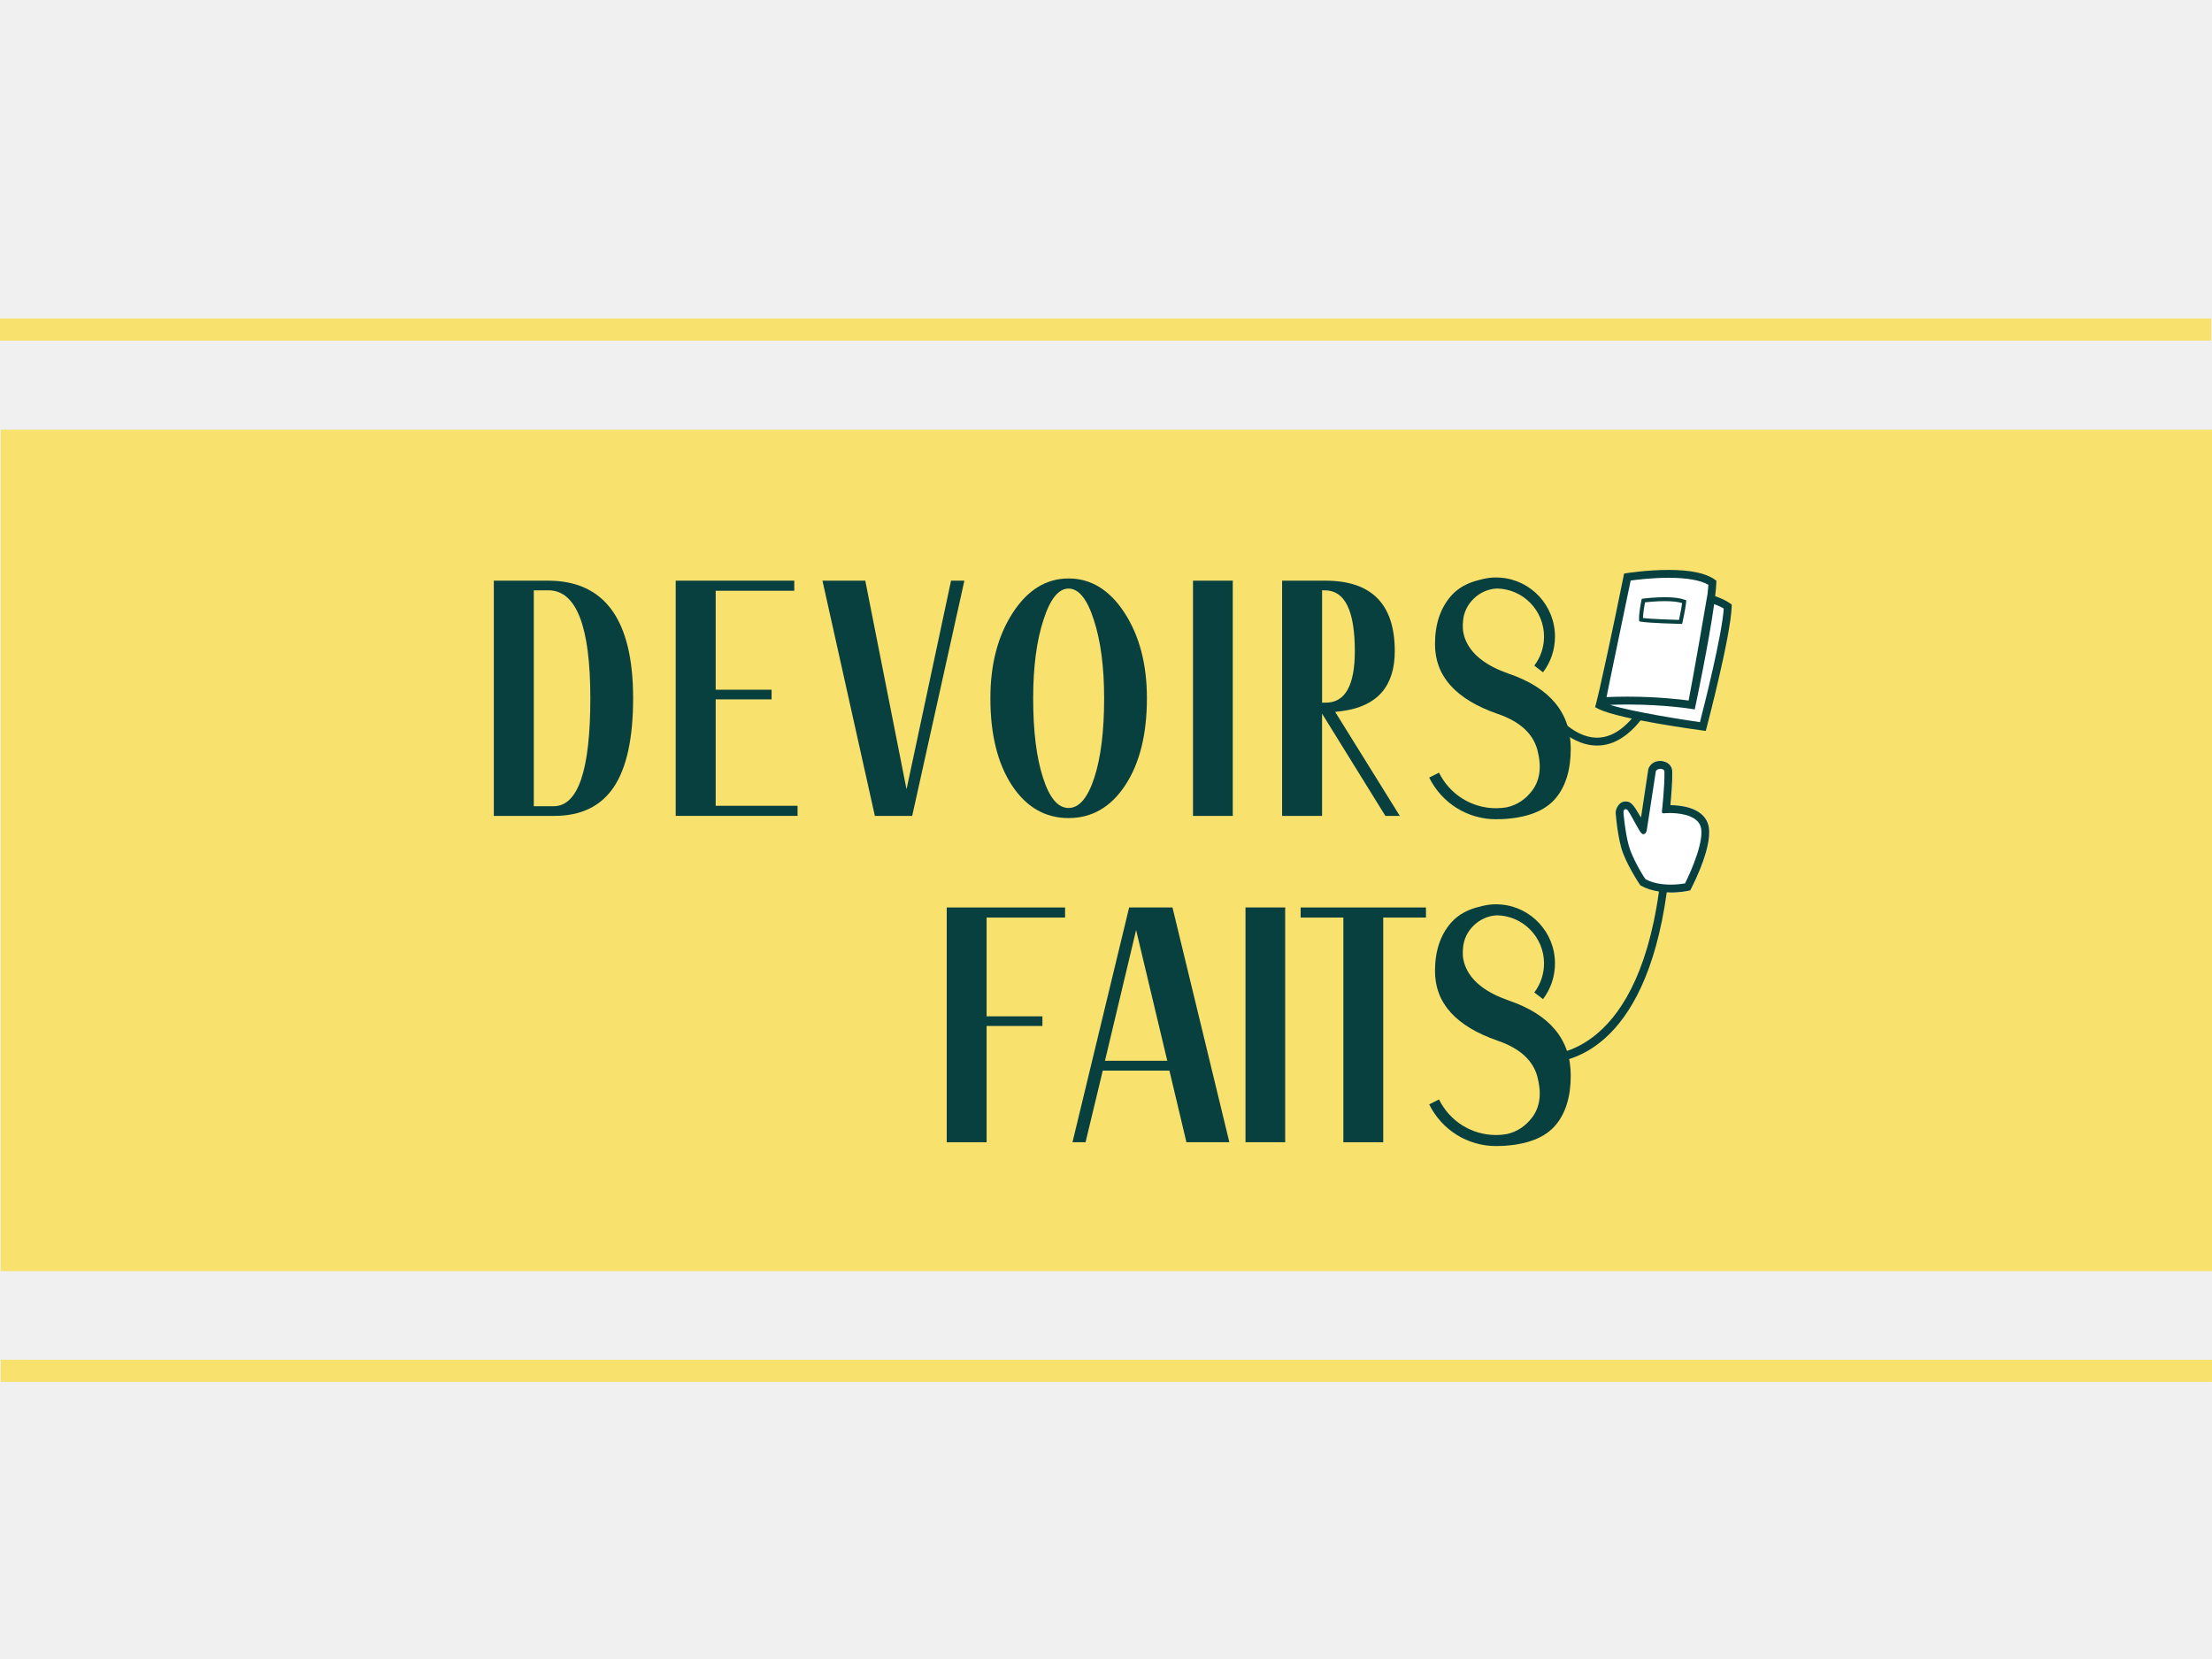
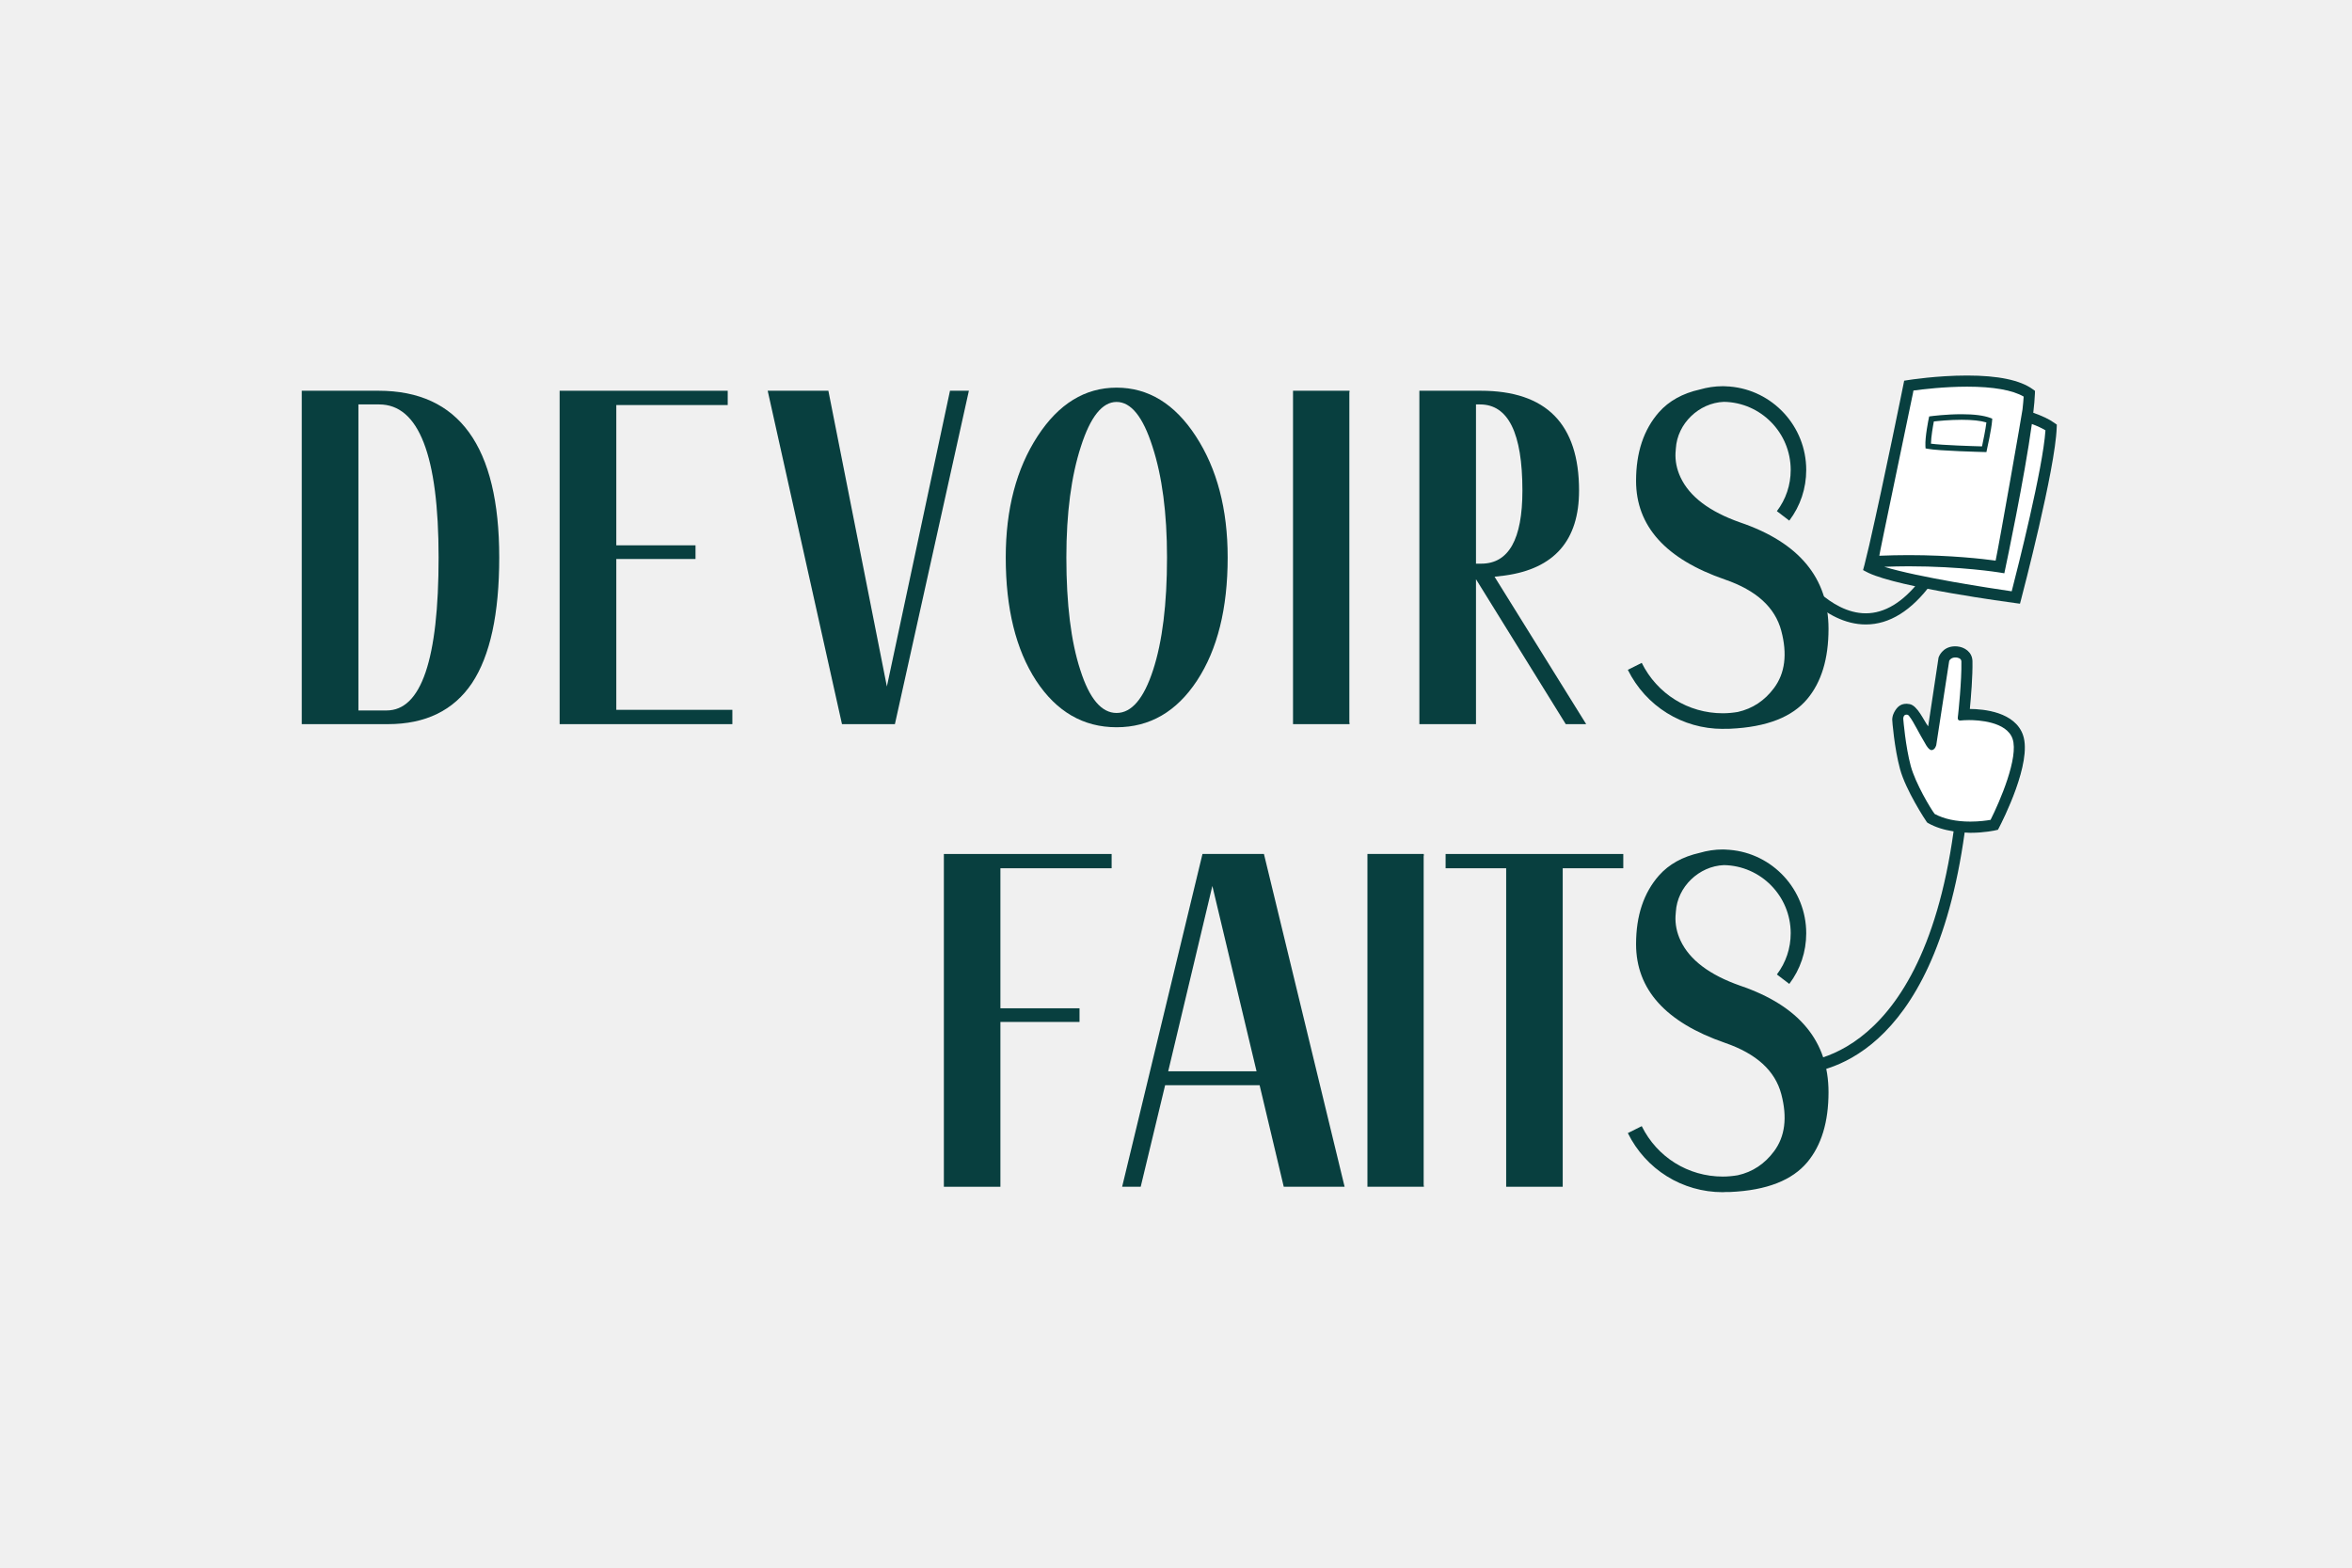
- <svg xmlns="http://www.w3.org/2000/svg" version="1.1" id="Calque_1" x="0px" y="0px" viewBox="0 0 200 150" enable-background="new 0 0 200 150" xml:space="preserve">
-   <rect x="0.068" y="38.851" fill="#F8E16C" width="199.932" height="76.078" />
-   <path fill="#FFFFFF" d="M150.719,80.677c0.121,0.006,0.238,0.019,0.364,0.019c0.897,0,1.573-0.152,1.601-0.159l0.16-0.035  l0.075-0.145c0.22-0.419,2.125-4.142,1.526-5.885c-0.509-1.484-2.504-1.667-3.392-1.672c0.066-0.687,0.188-2.092,0.167-3.052  c-0.014-0.589-0.513-0.899-0.973-0.939c-0.749-0.066-1.097,0.431-1.191,0.716l-0.661,4.381c-0.279-0.361-0.67-1.318-1.181-1.417  c-0.519-0.1-0.796,0.154-0.996,0.535c-0.112,0.213-0.118,0.419-0.118,0.453c0,0.076,0.137,1.815,0.499,3.152  c0.369,1.36,1.633,3.289,1.701,3.372l0.043,0.054l0.059,0.034c0.463,0.259,1.008,0.427,1.613,0.521" />
+ <svg xmlns="http://www.w3.org/2000/svg" version="1.1" id="Calque_1" x="0px" y="0px" width="150px" height="100px" viewBox="25 25 150 100" enable-background="new 25 25 150 100" xml:space="preserve">
  <g>
+     <path fill="#FFFFFF" d="M150.314,78.101c0.121,0.007,0.238,0.021,0.364,0.021c0.897,0,1.571-0.152,1.601-0.159l0.16-0.036   l0.075-0.145c0.222-0.42,2.125-4.144,1.526-5.886c-0.51-1.484-2.506-1.667-3.394-1.672c0.066-0.687,0.188-2.091,0.167-3.051   c-0.014-0.589-0.514-0.899-0.974-0.939c-0.749-0.066-1.097,0.431-1.19,0.716l-0.66,4.381c-0.279-0.361-0.67-1.318-1.182-1.417   c-0.52-0.1-0.796,0.155-0.996,0.535c-0.111,0.213-0.117,0.419-0.117,0.453c0,0.075,0.137,1.815,0.498,3.152   c0.369,1.36,1.633,3.289,1.701,3.371l0.043,0.055l0.059,0.033c0.463,0.26,1.009,0.428,1.613,0.521" />
    <g>
-       <path fill="#083F3F" d="M144.399,66.698h-0.002c-2.341,0-4.171-2.636-4.189-2.663l-0.585,0.402    c0.084,0.122,2.057,2.973,4.774,2.973c1.505,0,2.916-0.877,4.192-2.607l-0.747-0.191    C146.759,65.996,145.602,66.697,144.399,66.698z" />
+       <g>
+         <path fill="#083F3F" d="M143.994,64.122L143.994,64.122c-2.342,0-4.174-2.636-4.19-2.663l-0.584,0.402     c0.084,0.122,2.058,2.973,4.772,2.973c1.506,0,2.916-0.877,4.192-2.607l-0.747-0.19C146.354,63.42,145.197,64.121,143.994,64.122     z" />
+       </g>
    </g>
+     <path fill="#083F3F" d="M154.022,71.895c-0.51-1.484-2.505-1.667-3.393-1.672c0.067-0.687,0.188-2.091,0.167-3.051   c-0.014-0.589-0.514-0.899-0.973-0.939c-0.75-0.066-1.098,0.431-1.192,0.716l-0.66,4.381c-0.278-0.361-0.671-1.318-1.181-1.417   c-0.521-0.1-0.797,0.155-0.995,0.535c-0.114,0.213-0.118,0.419-0.118,0.453c-0.001,0.075,0.134,1.815,0.497,3.152   c0.368,1.36,1.636,3.289,1.7,3.371l0.045,0.055l0.06,0.033c0.462,0.26,1.007,0.428,1.612,0.521   c-2.139,15.377-10.281,14.75-10.359,14.744l-0.072,0.707c0.035,0.004,0.152,0.016,0.334,0.016c1.664,0,8.795-0.865,10.803-15.396   c0.121,0.006,0.236,0.02,0.363,0.02c0.896,0,1.574-0.152,1.602-0.159l0.16-0.036l0.076-0.145   C152.716,77.361,154.619,73.638,154.022,71.895z M151.949,77.298c-0.236,0.041-0.715,0.11-1.289,0.11   c-0.904,0-1.67-0.164-2.274-0.487c-0.251-0.319-1.229-1.957-1.526-3.058c-0.334-1.238-0.472-2.937-0.474-2.954   c-0.026-0.196,0.063-0.296,0.13-0.313c0.188-0.046,0.232,0.073,0.286,0.143c0.235,0.3,0.592,1.051,1.026,1.77   c0,0,0.197,0.361,0.375,0.339c0.219-0.028,0.283-0.323,0.283-0.323l0.825-5.369c0.034-0.071,0.159-0.24,0.451-0.216   c0.056,0.004,0.322,0.038,0.326,0.247c0.028,1.237-0.201,3.34-0.204,3.362l-0.02,0.171c0,0-0.021,0.131,0.016,0.183   c0.053,0.069,0.136,0.058,0.136,0.058l0.247-0.019c0.007,0,0.129-0.009,0.32-0.009c0.553,0,2.389,0.086,2.769,1.194   C153.757,73.304,152.541,76.124,151.949,77.298z" />
+     <g>
+       <g>
+         <path fill="#083F3F" d="M44.245,71.192V49.925h4.896c5.133,0,7.698,3.544,7.698,10.633c0,3.598-0.58,6.269-1.737,8.016     c-1.172,1.745-2.961,2.618-5.37,2.618H44.245z M49.655,70.319c2.211,0,3.317-3.253,3.317-9.761c0-6.506-1.265-9.76-3.791-9.76     h-1.323v19.521H49.655z" />
+         <path fill="#083F3F" d="M71.707,71.192H60.691V49.925h10.72v0.912h-7.106v8.948h5.052v0.872h-5.052v9.622h7.402V71.192z" />
+         <path fill="#083F3F" d="M82.073,71.192h-3.375l-4.738-21.267h3.87l3.731,18.866l4.025-18.866h1.205L82.073,71.192z" />
+         <path fill="#083F3F" d="M91.174,52.821c1.343-2.063,3.022-3.094,5.037-3.094c2.023,0,3.709,1.032,5.051,3.094     c1.355,2.077,2.033,4.656,2.033,7.737c0,3.254-0.651,5.873-1.954,7.856c-1.304,1.984-3.015,2.976-5.13,2.976     c-2.12,0-3.832-0.992-5.135-2.976c-1.29-1.983-1.934-4.602-1.934-7.856C89.142,57.477,89.821,54.898,91.174,52.821z      M98.539,67.74c0.591-1.812,0.888-4.206,0.888-7.182c0-2.83-0.312-5.19-0.931-7.082c-0.604-1.892-1.366-2.837-2.287-2.837     c-0.91,0-1.667,0.946-2.272,2.837c-0.617,1.892-0.929,4.251-0.929,7.082c0,2.976,0.297,5.37,0.889,7.182     c0.58,1.825,1.35,2.739,2.313,2.739C97.169,70.479,97.945,69.565,98.539,67.74z" />
+         <path fill="#083F3F" d="M107.463,71.192V49.925h3.593c0.026,0,0.026,0.013,0,0.04c0.026,0.039,0.026,0.059,0,0.059v21.068     c0.026,0,0.026,0.013,0,0.04c0.026,0.04,0.026,0.06,0,0.06H107.463z" />
+         <path fill="#083F3F" d="M119.132,61.947v9.245h-3.611V49.925h3.908c4.185,0,6.276,2.123,6.276,6.368     c0,3.175-1.573,4.979-4.719,5.416l-0.67,0.08l5.844,9.403h-1.303L119.132,61.947z M119.468,60.955     c1.75,0,2.625-1.554,2.625-4.662c0-3.663-0.901-5.495-2.704-5.495h-0.257v10.157H119.468z" />
+       </g>
+     </g>
+     <g>
+       <g>
+         <path fill="#083F3F" d="M88.802,90.188v10.514h-3.606V79.474h10.699v0.911h-7.093v8.932h5.045v0.871H88.802z" />
+         <path fill="#083F3F" d="M96.565,100.701l5.124-21.229h3.919l5.145,21.229h-3.881l-1.539-6.476h-6.027l-1.557,6.476H96.565z      M105.137,93.335l-2.818-11.821l-2.816,11.821H105.137z" />
+         <path fill="#083F3F" d="M112.209,100.701V79.474h3.586c0.025,0,0.025,0.013,0,0.039c0.025,0.04,0.025,0.06,0,0.06v21.031     c0.025,0,0.025,0.014,0,0.038c0.025,0.04,0.025,0.06,0,0.06H112.209L112.209,100.701z" />
+         <path fill="#083F3F" d="M121.057,100.701V80.385h-3.863v-0.911h11.332v0.911h-3.863v20.316H121.057z" />
+       </g>
+     </g>
+     <path fill="#FFFFFF" d="M147.119,50.462c0,0,6.709,0.376,8.693,1.803c-0.093,2.633-2.254,10.851-2.254,10.851   s-7.342-1.024-9.253-1.897C145.35,56.753,147.119,50.462,147.119,50.462z" />
+     <g>
+       <path fill="#FFFFFF" d="M146.736,49.597c0,0,5.707-0.911,7.688,0.514c-0.092,2.634-1.874,11.053-1.874,11.053    s-3.56-0.588-8.22-0.33C145.373,56.369,146.736,49.597,146.736,49.597z" />
+       <g>
+         <path fill="none" d="M153.986,51.115c0.033-0.303,0.062-0.579,0.073-0.815c-0.704-0.416-1.94-0.633-3.603-0.633     c-1.467,0-2.875,0.171-3.426,0.247c-0.009,0.053-0.021,0.117-0.035,0.187l0.144,0.008     C147.353,50.119,151.254,50.347,153.986,51.115z" />
+         <path fill="none" d="M152.271,60.763c0.268-1.274,1.227-5.985,1.626-8.94c-2.245-0.648-8.138,4.863-9.044,8.629     c0.617-0.025,1.245-0.04,1.872-0.04C149.41,60.412,151.49,60.656,152.271,60.763z" />
+         <path fill="none" d="M152.826,61.57l-0.334-0.055c-0.022-0.003-2.41-0.391-5.768-0.391c-0.521,0-1.04,0.014-1.556,0.032     c2.188,0.674,6.876,1.38,8.127,1.563c0.38-1.47,1.989-7.825,2.151-10.269c-0.238-0.146-0.533-0.28-0.867-0.403     c-0.471,3.434-1.625,8.91-1.686,9.191L152.826,61.57z" />
+         <path fill="#083F3F" d="M156.018,51.976c-0.338-0.245-0.805-0.458-1.345-0.646c0.056-0.469,0.092-0.879,0.104-1.206l0.006-0.191     l-0.154-0.111c-0.799-0.576-2.203-0.868-4.17-0.868c-1.932,0-3.702,0.279-3.777,0.292l-0.242,0.038l-0.049,0.242     c-0.013,0.063-1.184,5.882-2.178,10.243c-0.105,0.429-0.206,0.848-0.303,1.253l-0.092,0.341c0,0,0.157,0.091,0.342,0.179     c1.98,0.944,9.049,1.883,9.352,1.925l0.313,0.042l0.08-0.304c0.088-0.337,2.172-8.286,2.262-10.928l0.008-0.191L156.018,51.976z      M146.996,50.099c0.014-0.069,0.026-0.133,0.035-0.187c0.551-0.076,1.959-0.247,3.426-0.247c1.66,0,2.897,0.218,3.603,0.633     c-0.013,0.236-0.04,0.512-0.073,0.815c-0.024,0.222-1.447,8.374-1.715,9.648c-0.781-0.107-2.859-0.351-5.546-0.351     c-0.627,0-1.255,0.015-1.872,0.04C144.83,60.454,146.691,51.598,146.996,50.099z M153.297,62.718     c-1.251-0.182-5.939-0.889-8.127-1.563c0.516-0.018,1.033-0.032,1.556-0.032c3.356,0,5.744,0.388,5.767,0.391l0.334,0.055     l0.07-0.332c0.061-0.281,1.215-5.758,1.686-9.191c0.334,0.123,0.629,0.257,0.867,0.403     C155.287,54.893,153.677,61.248,153.297,62.718z" />
+       </g>
+     </g>
+     <path fill="#083F3F" d="M151.686,53.837l-0.145-0.003c-0.118-0.003-2.899-0.07-3.602-0.206l-0.135-0.026l-0.009-0.139   c-0.033-0.583,0.202-1.727,0.213-1.775l0.026-0.124l0.123-0.016c0.039-0.005,0.953-0.126,1.946-0.126   c0.798,0,1.413,0.08,1.829,0.235l0.124,0.047l-0.009,0.132c-0.035,0.521-0.319,1.805-0.333,1.859L151.686,53.837z M148.148,53.301   c0.737,0.099,2.702,0.158,3.256,0.173c0.067-0.317,0.229-1.087,0.279-1.527c-0.374-0.113-0.902-0.17-1.576-0.17   c-0.762,0-1.49,0.075-1.775,0.107C148.279,52.164,148.156,52.852,148.148,53.301z" />
+     <path fill="#083F3F" d="M135.984,87.876c-1.959-0.687-3.225-1.644-3.804-2.872c-0.251-0.532-0.349-1.063-0.323-1.579   c0.002-0.019,0.004-0.026,0.004-0.035v-0.001c0-0.076,0.006-0.152,0.017-0.23c0.096-1.588,1.474-2.911,3.063-2.975   c2.354,0.036,4.262,1.971,4.262,4.346c0,0.959-0.305,1.867-0.881,2.629l0.791,0.603c0.707-0.937,1.08-2.053,1.08-3.229   c0-2.801-2.156-5.102-4.888-5.323v-0.003c-0.017,0-0.033-0.002-0.051-0.002c-0.007,0-0.011,0.002-0.017,0.002   c-0.121-0.01-0.244-0.021-0.363-0.021c-0.512,0-1.002,0.077-1.471,0.214c-1.091,0.245-1.963,0.725-2.604,1.448   c-0.973,1.108-1.458,2.567-1.458,4.376c0,2.893,1.89,4.99,5.674,6.299c1.996,0.687,3.192,1.773,3.587,3.267s0.239,2.71-0.464,3.653   c-0.588,0.791-1.358,1.313-2.31,1.524c-0.314,0.053-0.633,0.084-0.957,0.084l0,0c-2.204,0-4.185-1.231-5.168-3.216l-0.887,0.443   c1.152,2.323,3.473,3.769,6.055,3.769l0,0c0.053,0,0.102-0.006,0.152-0.009c0.105,0,0.221-0.002,0.305-0.002   c2.392-0.104,3.98-0.771,4.926-1.892c0.908-1.083,1.361-2.575,1.361-4.476C141.617,91.42,139.738,89.154,135.984,87.876z" />
+     <path fill="#083F3F" d="M135.984,58.327c-1.959-0.687-3.225-1.645-3.804-2.872c-0.251-0.532-0.349-1.064-0.323-1.58   c0.002-0.017,0.004-0.025,0.004-0.035v-0.001c0-0.077,0.006-0.154,0.017-0.231c0.096-1.589,1.474-2.912,3.063-2.975   c2.354,0.036,4.262,1.97,4.262,4.345c0,0.959-0.305,1.867-0.881,2.628l0.791,0.604c0.707-0.937,1.08-2.053,1.08-3.231   c0-2.801-2.156-5.101-4.888-5.323v-0.002c-0.017,0-0.033-0.001-0.051-0.001c-0.007,0-0.011,0.001-0.017,0.001   c-0.121-0.009-0.244-0.019-0.363-0.019c-0.512,0-1.002,0.077-1.471,0.212c-1.091,0.245-1.963,0.725-2.604,1.449   c-0.973,1.11-1.458,2.567-1.458,4.376c0,2.891,1.89,4.991,5.674,6.297c1.996,0.687,3.192,1.776,3.587,3.268   c0.395,1.491,0.239,2.71-0.464,3.653c-0.588,0.791-1.358,1.312-2.31,1.525c-0.314,0.052-0.633,0.083-0.957,0.083l0,0   c-2.204,0-4.185-1.232-5.168-3.215l-0.887,0.445c1.152,2.322,3.473,3.766,6.055,3.766l0,0c0.053,0,0.102-0.006,0.152-0.007   c0.105,0,0.221-0.001,0.305-0.001c2.392-0.106,3.98-0.77,4.926-1.893c0.908-1.082,1.361-2.574,1.361-4.476   C141.617,61.871,139.738,59.607,135.984,58.327z" />
  </g>
-   <path fill="#083F3F" d="M154.426,74.471c-0.509-1.484-2.505-1.667-3.392-1.672c0.066-0.687,0.189-2.092,0.167-3.052  c-0.014-0.589-0.514-0.899-0.973-0.939c-0.75-0.066-1.097,0.431-1.192,0.716l-0.66,4.381c-0.278-0.361-0.672-1.318-1.181-1.417  c-0.52-0.1-0.796,0.154-0.995,0.535c-0.114,0.213-0.118,0.419-0.118,0.453c-0.001,0.076,0.135,1.815,0.498,3.152  c0.368,1.36,1.635,3.289,1.701,3.372l0.043,0.054l0.06,0.034c0.461,0.259,1.007,0.427,1.612,0.521  c-2.139,15.379-10.281,14.751-10.36,14.744l-0.071,0.708c0.034,0.004,0.152,0.014,0.333,0.014c1.664,0,8.795-0.865,10.803-15.397  c0.122,0.006,0.237,0.019,0.363,0.019c0.898,0,1.574-0.152,1.602-0.159l0.16-0.035l0.076-0.145  C153.12,79.937,155.024,76.214,154.426,74.471z M152.352,79.874c-0.236,0.041-0.715,0.11-1.289,0.11  c-0.905,0-1.67-0.164-2.275-0.487c-0.251-0.319-1.228-1.957-1.526-3.057c-0.335-1.239-0.472-2.936-0.474-2.954  c-0.026-0.196,0.065-0.296,0.13-0.313c0.189-0.046,0.232,0.073,0.286,0.143c0.236,0.301,0.592,1.052,1.027,1.77  c0,0,0.197,0.361,0.374,0.339c0.219-0.028,0.283-0.323,0.283-0.323l0.826-5.369c0.035-0.071,0.16-0.24,0.452-0.216  c0.055,0.004,0.322,0.038,0.326,0.247c0.029,1.237-0.201,3.34-0.204,3.362l-0.019,0.171c0,0-0.021,0.131,0.016,0.183  c0.053,0.069,0.136,0.058,0.136,0.058l0.247-0.019c0.007-0.001,0.129-0.009,0.321-0.009c0.553,0,2.389,0.086,2.768,1.194  C154.161,75.881,152.945,78.7,152.352,79.874z" />
-   <line fill="none" stroke="#F8E16C" stroke-width="2" stroke-miterlimit="10" x1="199.999" y1="123.945" x2="0.07" y2="123.945" />
-   <line fill="none" stroke="#F8E16C" stroke-width="2" stroke-miterlimit="10" x1="-0.001" y1="29.797" x2="199.932" y2="29.797" />
-   <g>
-     <g>
-       <path fill="#083F3F" d="M44.65,73.768V52.502h4.896c5.133,0,7.698,3.544,7.698,10.632c0,3.598-0.58,6.269-1.737,8.016    c-1.172,1.745-2.961,2.618-5.37,2.618H44.65z M50.059,72.895c2.211,0,3.317-3.253,3.317-9.761c0-6.506-1.265-9.76-3.79-9.76    h-1.323v19.521H50.059z" />
-       <path fill="#083F3F" d="M72.111,73.768H61.095V52.502h10.72v0.912h-7.106v8.948h5.053v0.872h-5.053v9.622h7.403V73.768z" />
-       <path fill="#083F3F" d="M82.477,73.768h-3.375l-4.738-21.266h3.87l3.731,18.866l4.025-18.866h1.205L82.477,73.768z" />
-       <path fill="#083F3F" d="M91.578,55.397c1.343-2.063,3.022-3.095,5.037-3.095c2.023,0,3.71,1.032,5.051,3.095    c1.356,2.077,2.033,4.656,2.033,7.737c0,3.254-0.651,5.873-1.954,7.856c-1.303,1.984-3.014,2.976-5.13,2.976    c-2.12,0-3.831-0.992-5.134-2.976c-1.29-1.983-1.934-4.602-1.934-7.856C89.546,60.053,90.225,57.474,91.578,55.397z     M98.943,70.316c0.591-1.812,0.888-4.206,0.888-7.182c0-2.83-0.311-5.19-0.929-7.081c-0.605-1.892-1.367-2.837-2.287-2.837    c-0.91,0-1.666,0.946-2.272,2.837c-0.617,1.892-0.928,4.252-0.928,7.081c0,2.976,0.297,5.37,0.889,7.182    c0.58,1.825,1.35,2.739,2.312,2.739C97.573,73.055,98.35,72.141,98.943,70.316z" />
-       <path fill="#083F3F" d="M107.867,73.768V52.502h3.593c0.026,0,0.026,0.012,0,0.04c0.026,0.039,0.026,0.059,0,0.059v21.068    c0.026,0,0.026,0.013,0,0.04c0.026,0.04,0.026,0.06,0,0.06H107.867z" />
-       <path fill="#083F3F" d="M119.536,64.524v9.245h-3.612V52.502h3.908c4.185,0,6.277,2.122,6.277,6.368    c0,3.175-1.574,4.979-4.718,5.416l-0.671,0.08l5.844,9.403h-1.303L119.536,64.524z M119.872,63.532    c1.75,0,2.626-1.554,2.626-4.662c0-3.663-0.902-5.495-2.704-5.495h-0.257v10.157H119.872z" />
-     </g>
-   </g>
-   <g>
-     <g>
-       <path fill="#083F3F" d="M89.205,92.763v10.515H85.6V82.05h10.699v0.911h-7.094v8.931h5.045v0.871H89.205z" />
-       <path fill="#083F3F" d="M96.969,103.277l5.123-21.227h3.919l5.143,21.227h-3.881l-1.538-6.475h-6.028l-1.557,6.475H96.969z     M105.541,95.912l-2.819-11.822l-2.816,11.822H105.541z" />
-       <path fill="#083F3F" d="M112.613,103.277V82.05h3.586c0.026,0,0.026,0.013,0,0.039c0.026,0.04,0.026,0.059,0,0.059v21.03    c0.026,0,0.026,0.014,0,0.04c0.026,0.039,0.026,0.059,0,0.059H112.613z" />
-       <path fill="#083F3F" d="M121.461,103.277V82.961h-3.862V82.05h11.33v0.911h-3.863v20.317H121.461z" />
-     </g>
-   </g>
-   <path fill="#FFFFFF" d="M147.524,53.038c0,0,6.71,0.376,8.693,1.803c-0.092,2.633-2.254,10.851-2.254,10.851  s-7.342-1.024-9.253-1.898C145.754,59.329,147.524,53.038,147.524,53.038z" />
-   <g>
-     <path fill="#FFFFFF" d="M147.14,52.173c0,0,5.707-0.91,7.689,0.514c-0.092,2.634-1.874,11.053-1.874,11.053s-3.56-0.588-8.219-0.33   C145.778,58.945,147.14,52.173,147.14,52.173z" />
-     <g>
-       <path fill="none" d="M154.389,53.691c0.035-0.303,0.061-0.579,0.074-0.816c-0.704-0.415-1.941-0.633-3.602-0.633    c-1.468,0-2.876,0.171-3.425,0.247c-0.009,0.053-0.023,0.117-0.037,0.186l0.143,0.008    C147.757,52.695,151.659,52.923,154.389,53.691z" />
-       <path fill="none" d="M152.676,63.339c0.266-1.275,1.227-5.985,1.625-8.941c-2.245-0.648-8.137,4.863-9.044,8.63    c0.617-0.025,1.245-0.04,1.872-0.04C149.816,62.988,151.894,63.233,152.676,63.339z" />
-       <path fill="none" d="M153.23,64.145l-0.334-0.055c-0.023-0.004-2.409-0.391-5.767-0.391c-0.521,0-1.04,0.014-1.556,0.032    c2.188,0.674,6.876,1.381,8.127,1.563c0.38-1.47,1.99-7.825,2.151-10.269c-0.238-0.146-0.533-0.28-0.867-0.403    c-0.471,3.434-1.625,8.91-1.685,9.192L153.23,64.145z" />
-       <path fill="#083F3F" d="M156.422,54.552c-0.338-0.245-0.804-0.458-1.344-0.646c0.055-0.469,0.092-0.88,0.104-1.206l0.006-0.191    l-0.154-0.111c-0.799-0.576-2.203-0.868-4.171-0.868c-1.93,0-3.701,0.279-3.777,0.291l-0.242,0.038l-0.049,0.242    c-0.012,0.063-1.184,5.882-2.177,10.243c-0.106,0.428-0.207,0.848-0.302,1.253l-0.092,0.342c0,0,0.158,0.091,0.342,0.179    c1.981,0.944,9.049,1.884,9.351,1.925l0.311,0.043l0.08-0.304c0.088-0.337,2.173-8.285,2.263-10.928l0.007-0.191L156.422,54.552z     M147.4,52.675c0.014-0.069,0.027-0.133,0.037-0.186c0.549-0.076,1.958-0.247,3.425-0.247c1.661,0,2.898,0.218,3.602,0.633    c-0.013,0.236-0.039,0.512-0.074,0.816c-0.024,0.222-1.447,8.374-1.713,9.648c-0.782-0.107-2.86-0.351-5.546-0.351    c-0.627,0-1.255,0.014-1.872,0.04C145.235,63.03,147.095,54.174,147.4,52.675z M153.701,65.294    c-1.251-0.182-5.939-0.889-8.127-1.563c0.516-0.018,1.035-0.032,1.556-0.032c3.358,0,5.744,0.388,5.767,0.391l0.334,0.055    l0.071-0.332c0.059-0.281,1.213-5.758,1.685-9.192c0.334,0.123,0.629,0.257,0.867,0.403    C155.691,57.469,154.081,63.824,153.701,65.294z" />
-     </g>
-   </g>
-   <path fill="#083F3F" d="M152.09,56.412l-0.145-0.003c-0.118-0.003-2.899-0.07-3.601-0.206l-0.135-0.026l-0.009-0.138  c-0.033-0.583,0.204-1.727,0.214-1.776l0.026-0.124l0.124-0.016c0.039-0.005,0.954-0.126,1.947-0.126  c0.798,0,1.413,0.08,1.829,0.235l0.124,0.047l-0.009,0.132c-0.034,0.521-0.319,1.805-0.333,1.86L152.09,56.412z M148.552,55.877  c0.738,0.099,2.703,0.158,3.256,0.173c0.068-0.317,0.229-1.087,0.28-1.527c-0.374-0.113-0.902-0.17-1.577-0.17  c-0.761,0-1.49,0.075-1.775,0.107C148.682,54.74,148.56,55.428,148.552,55.877z" />
-   <path fill="#083F3F" d="M136.387,90.452c-1.958-0.687-3.224-1.644-3.803-2.872c-0.251-0.532-0.348-1.063-0.323-1.579  c0.001-0.017,0.003-0.026,0.003-0.034c0-0.001,0-0.001,0-0.002c0-0.076,0.005-0.153,0.015-0.231  c0.096-1.588,1.474-2.911,3.064-2.974c2.355,0.037,4.262,1.97,4.262,4.346c0,0.958-0.304,1.867-0.88,2.628l0.79,0.602  c0.706-0.936,1.079-2.053,1.079-3.23c0-2.801-2.157-5.101-4.886-5.323v-0.003c-0.017,0-0.034-0.001-0.051-0.001  c-0.007,0-0.01,0.001-0.016,0.001c-0.121-0.008-0.243-0.019-0.364-0.019c-0.51,0-1.002,0.077-1.469,0.213  c-1.091,0.246-1.963,0.725-2.604,1.449c-0.972,1.109-1.458,2.568-1.458,4.376c0,2.891,1.89,4.99,5.674,6.298  c1.996,0.686,3.193,1.775,3.587,3.266c0.393,1.493,0.239,2.71-0.464,3.654c-0.587,0.79-1.358,1.312-2.31,1.524  c-0.314,0.053-0.633,0.084-0.956,0.084l0,0c-2.204,0-4.184-1.232-5.169-3.216l-0.886,0.445c1.153,2.323,3.473,3.767,6.055,3.767l0,0  c0.051,0,0.101-0.006,0.153-0.007c0.106,0,0.219-0.002,0.304-0.002c2.391-0.105,3.98-0.77,4.925-1.892  c0.907-1.083,1.361-2.574,1.361-4.476C142.022,93.996,140.143,91.732,136.387,90.452z" />
-   <path fill="#083F3F" d="M136.387,60.903c-1.958-0.686-3.224-1.644-3.803-2.871c-0.251-0.532-0.348-1.064-0.323-1.58  c0.001-0.017,0.003-0.025,0.003-0.035c0-0.001,0-0.001,0-0.001c0-0.077,0.005-0.154,0.015-0.231  c0.096-1.589,1.474-2.912,3.064-2.974c2.355,0.036,4.262,1.97,4.262,4.345c0,0.959-0.304,1.867-0.88,2.628l0.79,0.603  c0.706-0.936,1.079-2.053,1.079-3.231c0-2.801-2.157-5.101-4.886-5.323v-0.003c-0.017,0-0.034-0.001-0.051-0.001  c-0.007,0-0.01,0.001-0.016,0.001c-0.121-0.009-0.243-0.019-0.364-0.019c-0.51,0-1.002,0.077-1.469,0.213  c-1.091,0.245-1.963,0.725-2.604,1.449c-0.972,1.11-1.458,2.568-1.458,4.376c0,2.891,1.89,4.991,5.674,6.298  c1.996,0.686,3.193,1.776,3.587,3.268c0.393,1.491,0.239,2.71-0.464,3.653c-0.587,0.791-1.358,1.312-2.31,1.525  c-0.314,0.053-0.633,0.084-0.956,0.084l0,0c-2.204,0-4.184-1.232-5.169-3.215l-0.886,0.445c1.153,2.323,3.473,3.766,6.055,3.766l0,0  c0.051,0,0.101-0.006,0.153-0.007c0.106,0,0.219-0.001,0.304-0.001c2.391-0.106,3.98-0.77,4.925-1.892  c0.907-1.082,1.361-2.574,1.361-4.476C142.022,64.447,140.143,62.183,136.387,60.903z" />
</svg>
